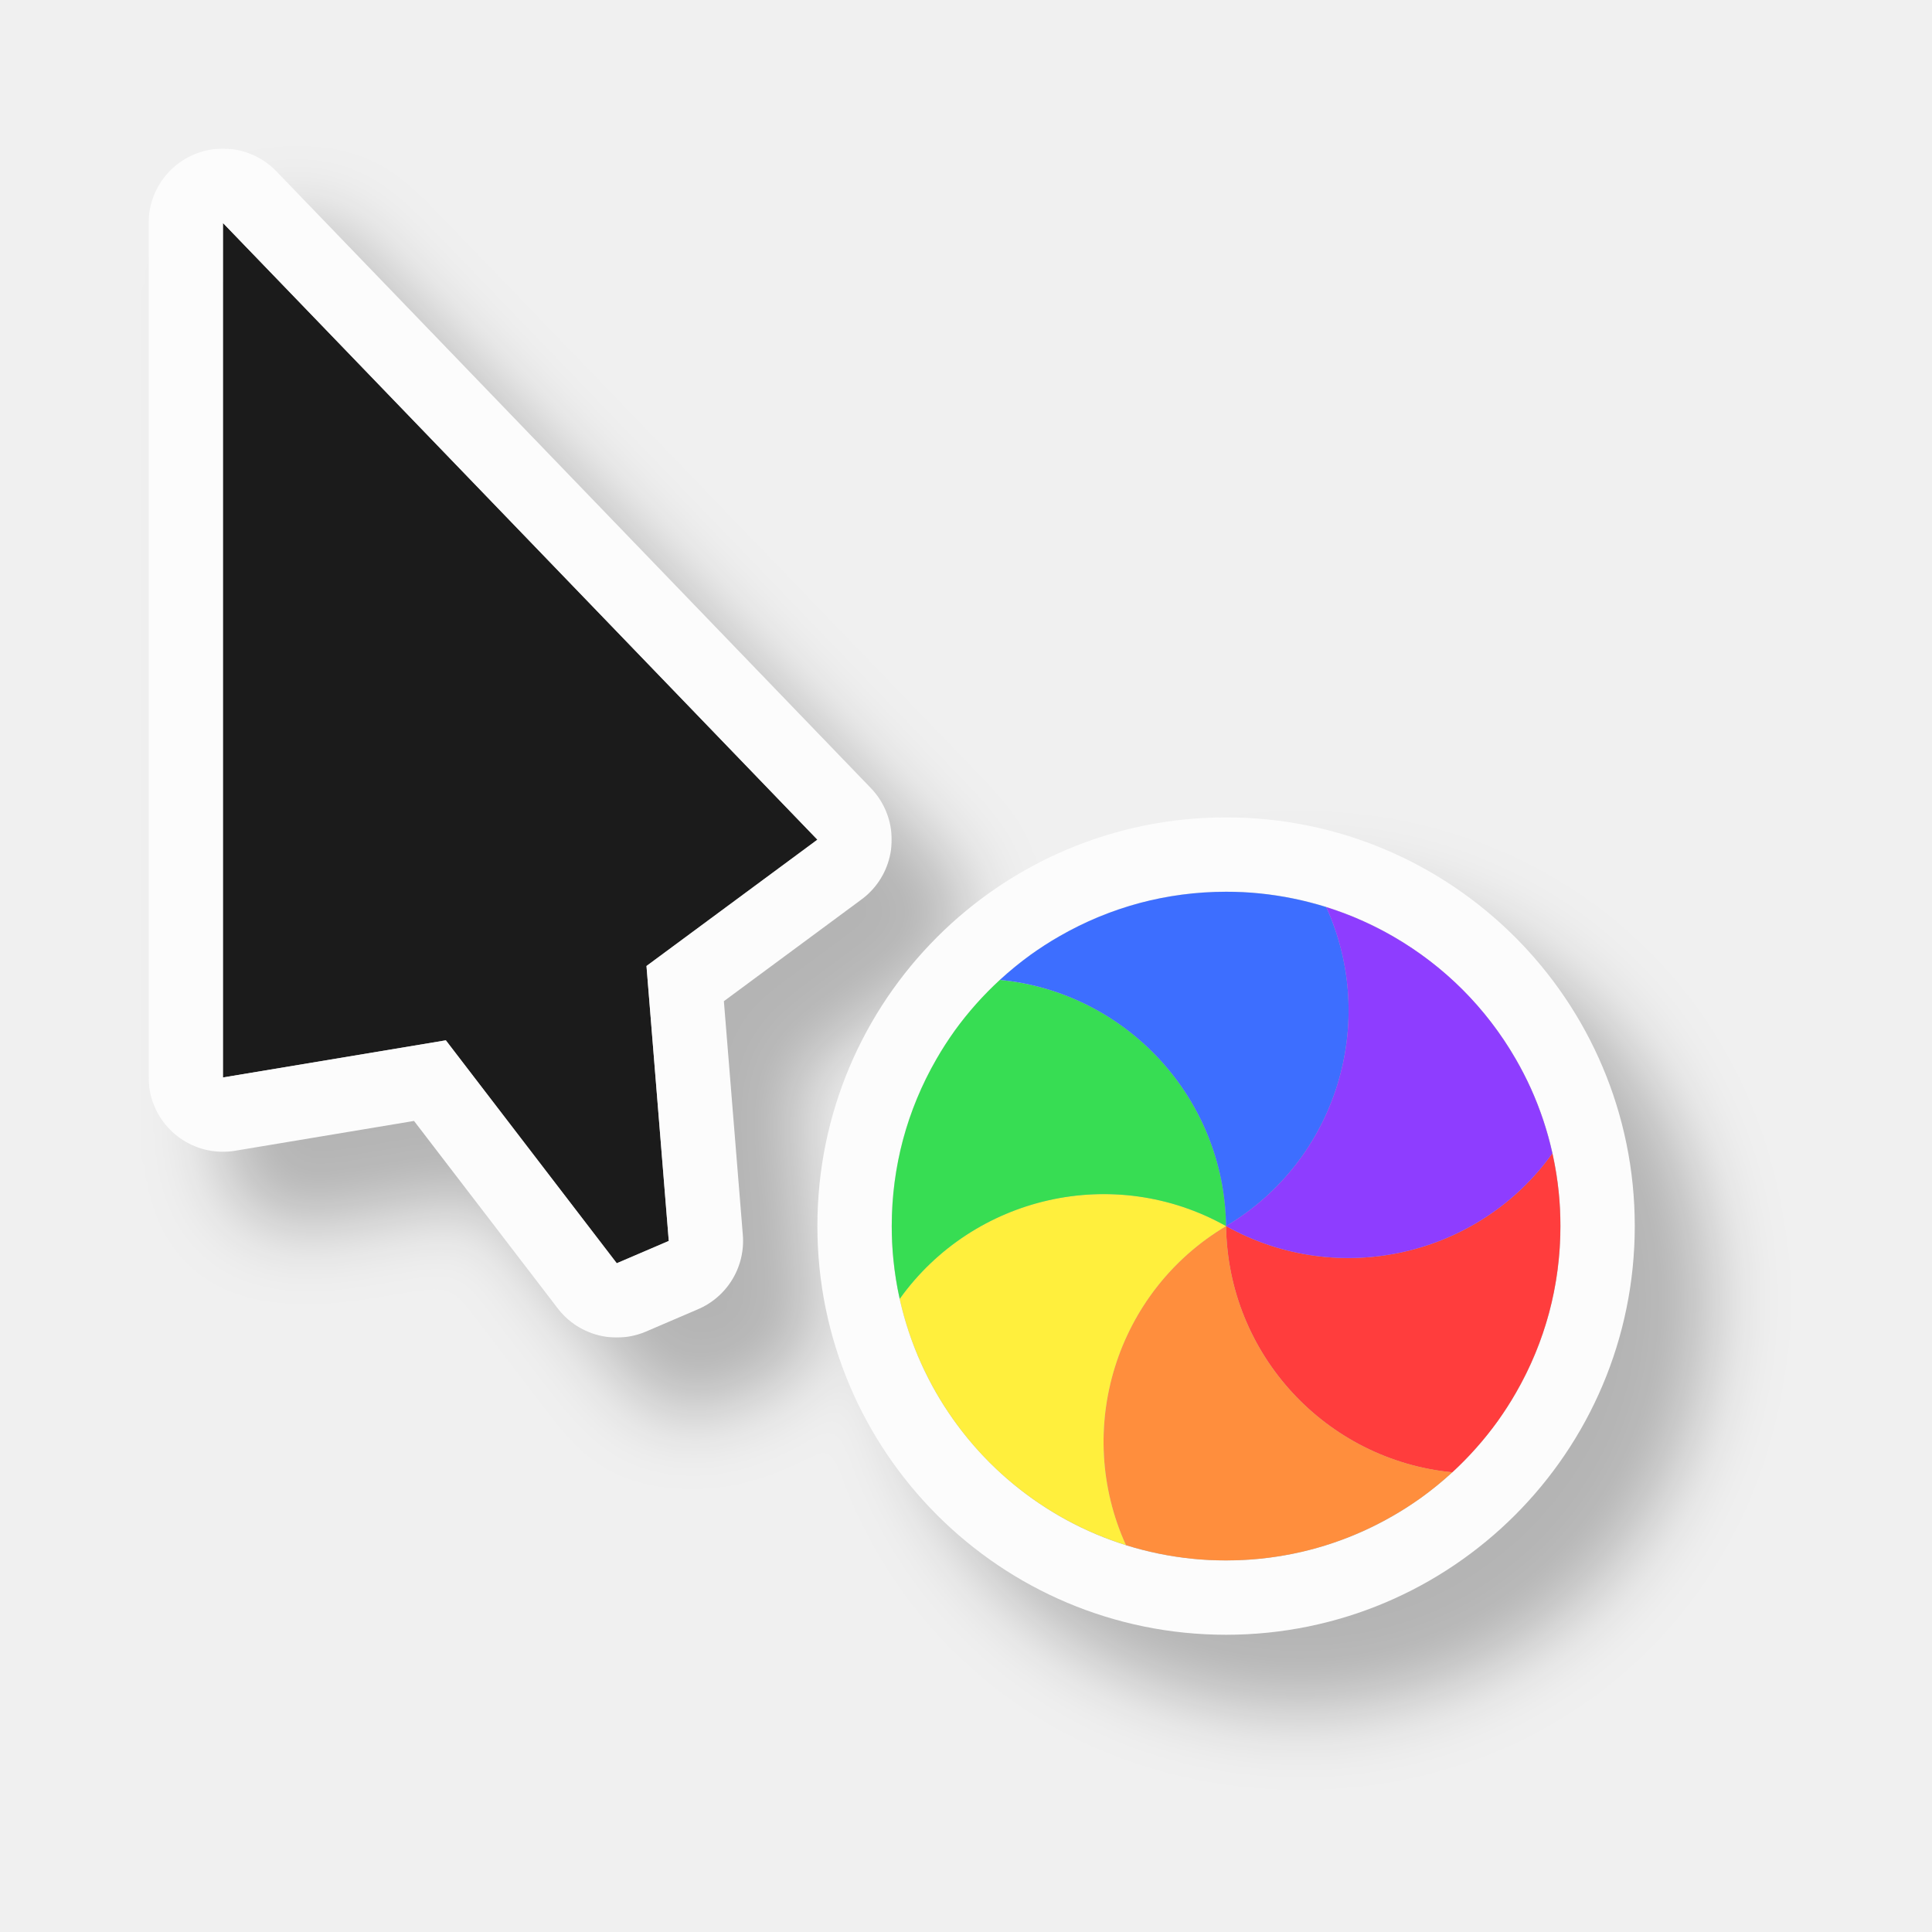
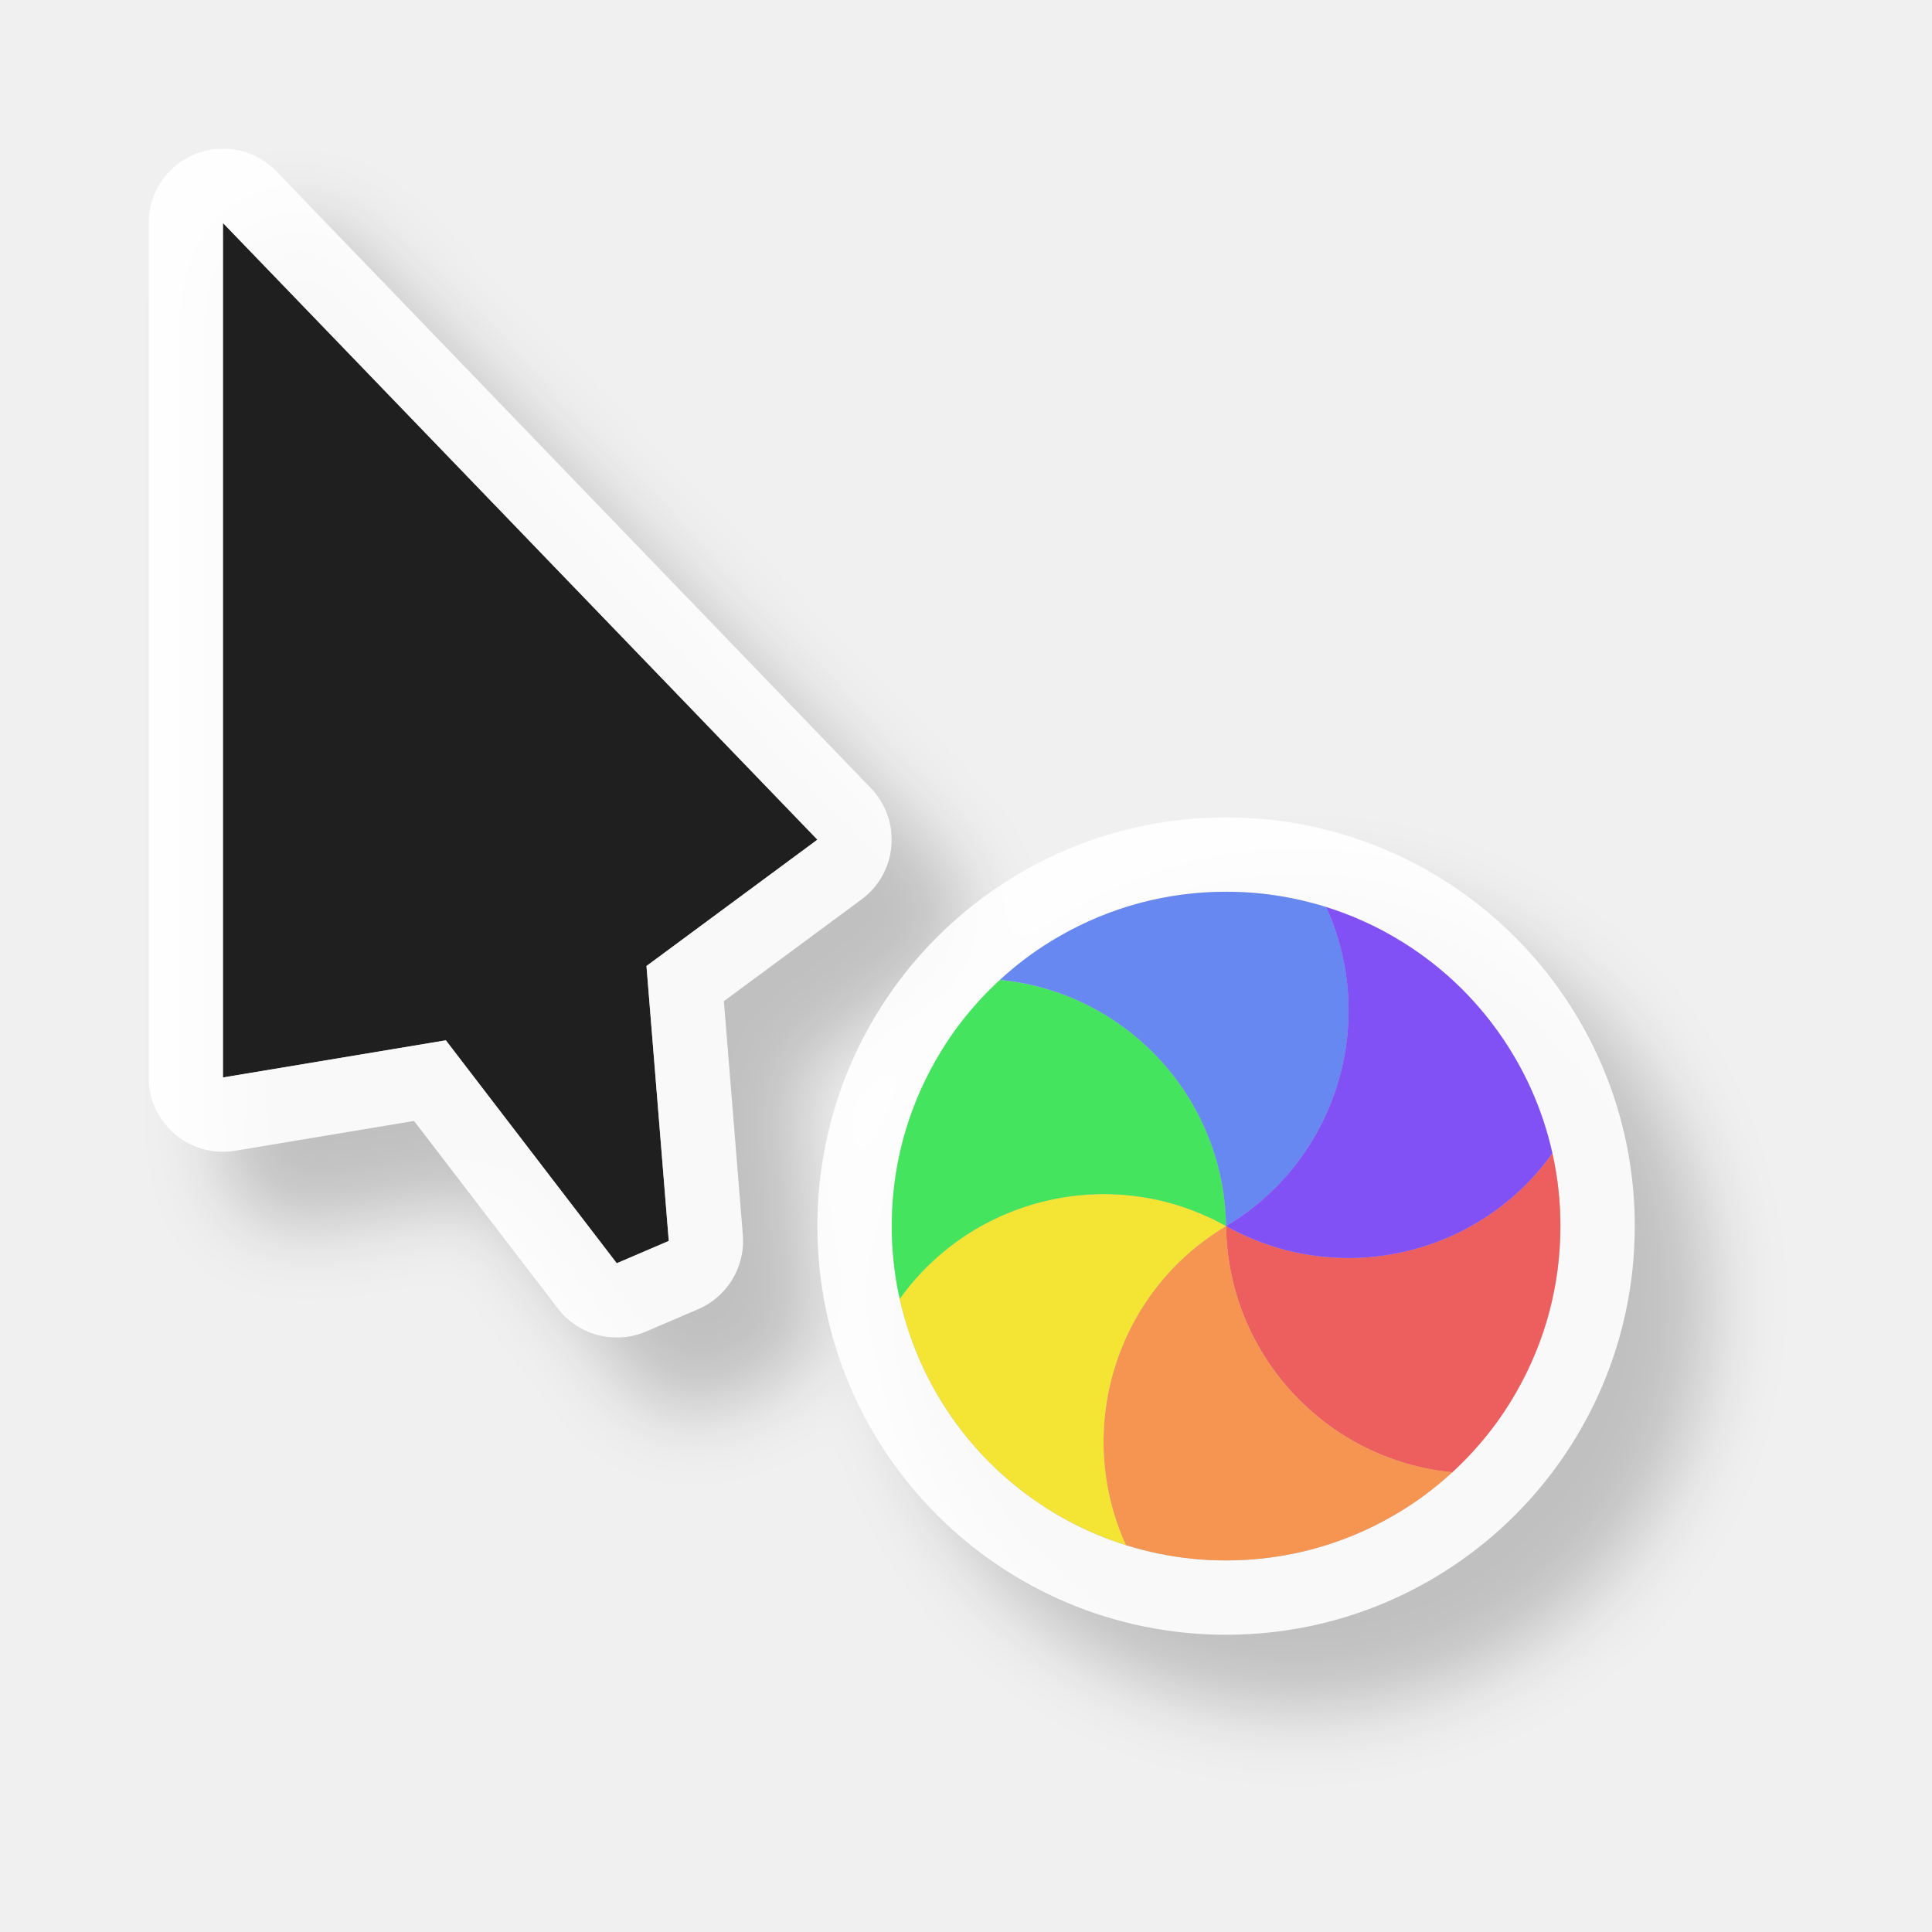
<svg xmlns="http://www.w3.org/2000/svg" width="26" height="26" viewBox="0 0 26 26" fill="none">
-   <g filter="url(#filter0_d_173_1553)">
-     <mask id="path-1-outside-1_173_1553" maskUnits="userSpaceOnUse" x="2" y="2" width="10" height="16" fill="black">
+   <g filter="url(#filter0_d_182_7271)">
+     <mask id="path-1-outside-1_182_7271" maskUnits="userSpaceOnUse" x="2" y="2" width="10" height="16" fill="black">
      <rect fill="white" x="2" y="2" width="10" height="16" />
      <path d="M11 11.3L3 3L3 14.5L6 14L8.3 17L9 16.7L8.7 13L11 11.3Z" />
    </mask>
-     <path d="M11 11.3L3 3L3 14.5L6 14L8.3 17L9 16.7L8.7 13L11 11.3Z" fill="#1B1B1B" />
-     <path d="M11 11.3L3 3L3 14.5L6 14L8.3 17L9 16.7L8.7 13L11 11.3Z" stroke="#FCFCFC" stroke-width="2" stroke-linejoin="round" mask="url(#path-1-outside-1_173_1553)" />
-     <circle cx="16.5" cy="16.5" r="5" transform="rotate(90 16.5 16.5)" stroke="#FCFCFC" stroke-linejoin="round" />
-     <path d="M20.891 15.521C20.93 15.695 20.959 15.872 20.977 16.051C20.992 16.198 20.999 16.348 20.999 16.5C20.999 16.903 20.946 17.293 20.847 17.665C20.747 18.036 20.598 18.401 20.396 18.75C20.321 18.881 20.239 19.007 20.153 19.128C19.973 19.377 19.769 19.606 19.544 19.814C17.85 19.649 16.523 18.232 16.5 16.5C18.011 17.346 19.902 16.905 20.891 15.521Z" fill="#FF3D3D" />
-     <path d="M19.544 19.813C19.412 19.934 19.273 20.048 19.128 20.153C19.007 20.239 18.881 20.321 18.75 20.396C18.401 20.598 18.036 20.747 17.665 20.847C17.293 20.946 16.903 20.999 16.5 20.999C16.348 20.999 16.198 20.992 16.051 20.977C15.745 20.946 15.444 20.884 15.152 20.793C14.448 19.243 15.012 17.385 16.5 16.5C16.523 18.232 17.85 19.649 19.544 19.813Z" fill="#FF8E3D" />
-     <path d="M15.152 20.793C14.982 20.739 14.814 20.676 14.65 20.602C14.515 20.541 14.382 20.472 14.25 20.397C13.902 20.195 13.59 19.954 13.318 19.682C13.046 19.41 12.805 19.099 12.603 18.75C12.528 18.618 12.459 18.485 12.398 18.349C12.272 18.07 12.175 17.778 12.108 17.479C13.098 16.094 14.989 15.654 16.5 16.5C15.012 17.386 14.448 19.244 15.152 20.793Z" fill="#FFEF3D" />
-     <path d="M12.108 17.48C12.069 17.305 12.041 17.128 12.023 16.949C12.008 16.802 12.001 16.652 12.001 16.5C12.001 16.097 12.054 15.707 12.153 15.335C12.253 14.964 12.402 14.599 12.604 14.25C12.679 14.119 12.761 13.993 12.847 13.872C13.027 13.623 13.231 13.394 13.456 13.187C15.15 13.351 16.477 14.768 16.5 16.5C14.989 15.654 13.098 16.095 12.108 17.48Z" fill="#37DD53" />
-     <path d="M13.456 13.187C13.588 13.066 13.727 12.952 13.872 12.847C13.993 12.761 14.119 12.679 14.25 12.604C14.599 12.402 14.964 12.253 15.335 12.153C15.707 12.054 16.097 12.001 16.5 12.001C16.652 12.001 16.802 12.008 16.949 12.023C17.255 12.054 17.556 12.116 17.848 12.207C18.552 13.757 17.988 15.615 16.5 16.5C16.477 14.768 15.15 13.351 13.456 13.187Z" fill="#3D6EFF" />
-     <path d="M17.847 12.207C18.018 12.261 18.186 12.324 18.349 12.398C18.485 12.459 18.618 12.528 18.749 12.603C19.098 12.805 19.41 13.046 19.682 13.318C19.954 13.59 20.195 13.902 20.396 14.25C20.472 14.382 20.541 14.515 20.602 14.65C20.728 14.93 20.825 15.222 20.891 15.521C19.902 16.905 18.011 17.346 16.5 16.5C17.988 15.614 18.552 13.756 17.847 12.207Z" fill="#8E3DFF" />
+     <path d="M11 11.3L3 3L3 14.5L6 14L8.3 17L9 16.7L8.7 13L11 11.3Z" fill="#1F1F1F" />
+     <path d="M11 11.3L3 3L3 14.5L6 14L8.3 17L9 16.7L8.7 13L11 11.3Z" stroke="white" stroke-opacity="0.9" stroke-width="2" stroke-linejoin="round" mask="url(#path-1-outside-1_182_7271)" />
+     <circle cx="16.5" cy="16.5" r="5" transform="rotate(90 16.5 16.5)" stroke="white" stroke-opacity="0.9" stroke-linejoin="round" />
+     <path d="M20.891 15.521C20.93 15.695 20.959 15.872 20.977 16.051C20.992 16.198 20.999 16.348 20.999 16.5C20.999 16.903 20.946 17.293 20.847 17.665C20.747 18.036 20.598 18.401 20.396 18.75C20.321 18.881 20.239 19.007 20.153 19.128C19.973 19.377 19.769 19.606 19.544 19.814C17.85 19.649 16.523 18.232 16.5 16.5C18.011 17.346 19.902 16.905 20.891 15.521Z" fill="#ED5E5E" />
+     <path d="M19.544 19.813C19.412 19.934 19.273 20.048 19.128 20.153C19.007 20.239 18.881 20.321 18.75 20.396C18.401 20.598 18.036 20.747 17.665 20.847C17.293 20.946 16.903 20.999 16.5 20.999C16.348 20.999 16.198 20.992 16.051 20.977C15.745 20.946 15.444 20.884 15.152 20.793C14.448 19.243 15.012 17.385 16.5 16.5C16.523 18.232 17.85 19.649 19.544 19.813Z" fill="#F69551" />
+     <path d="M15.152 20.793C14.982 20.739 14.814 20.676 14.65 20.602C14.515 20.541 14.382 20.472 14.25 20.397C13.902 20.195 13.59 19.954 13.318 19.682C13.046 19.41 12.805 19.099 12.603 18.75C12.528 18.618 12.459 18.485 12.398 18.349C12.272 18.07 12.175 17.778 12.108 17.479C13.098 16.094 14.989 15.654 16.5 16.5C15.012 17.386 14.448 19.244 15.152 20.793Z" fill="#F4E434" />
+     <path d="M12.108 17.48C12.069 17.305 12.041 17.128 12.023 16.949C12.008 16.802 12.001 16.652 12.001 16.5C12.001 16.097 12.054 15.707 12.153 15.335C12.253 14.964 12.402 14.599 12.604 14.25C12.679 14.119 12.761 13.993 12.847 13.872C13.027 13.623 13.231 13.394 13.456 13.187C15.15 13.351 16.477 14.768 16.5 16.5C14.989 15.654 13.098 16.095 12.108 17.48Z" fill="#44E45E" />
+     <path d="M13.456 13.187C13.588 13.066 13.727 12.952 13.872 12.847C13.993 12.761 14.119 12.679 14.25 12.604C14.599 12.402 14.964 12.253 15.335 12.153C15.707 12.054 16.097 12.001 16.5 12.001C16.652 12.001 16.802 12.008 16.949 12.023C17.255 12.054 17.556 12.116 17.848 12.207C18.552 13.757 17.988 15.615 16.5 16.5C16.477 14.768 15.15 13.351 13.456 13.187Z" fill="#6688F0" />
+     <path d="M17.847 12.207C18.018 12.261 18.186 12.324 18.349 12.398C18.485 12.459 18.618 12.528 18.749 12.603C19.098 12.805 19.41 13.046 19.682 13.318C19.954 13.59 20.195 13.902 20.396 14.25C20.472 14.382 20.541 14.515 20.602 14.651C20.728 14.93 20.825 15.222 20.891 15.521C19.902 16.906 18.011 17.346 16.5 16.5C17.988 15.614 18.552 13.757 17.847 12.207Z" fill="#8251F6" />
  </g>
  <defs>
-     <filter id="filter0_d_173_1553" x="0" y="0" width="26" height="26" filterUnits="userSpaceOnUse" color-interpolation-filters="sRGB">
+     <filter id="filter0_d_182_7271" x="0" y="0" width="26" height="26" filterUnits="userSpaceOnUse" color-interpolation-filters="sRGB">
      <feFlood flood-opacity="0" result="BackgroundImageFix" />
      <feColorMatrix in="SourceAlpha" type="matrix" values="0 0 0 0 0 0 0 0 0 0 0 0 0 0 0 0 0 0 127 0" result="hardAlpha" />
      <feOffset dx="1" dy="1" />
      <feGaussianBlur stdDeviation="0.5" />
-       <feColorMatrix type="matrix" values="0 0 0 0 0 0 0 0 0 0 0 0 0 0 0 0 0 0 0.25 0" />
-       <feBlend mode="normal" in2="BackgroundImageFix" result="effect1_dropShadow_173_1553" />
-       <feBlend mode="normal" in="SourceGraphic" in2="effect1_dropShadow_173_1553" result="shape" />
+       <feColorMatrix type="matrix" values="0 0 0 0 0 0 0 0 0 0 0 0 0 0 0 0 0 0 0.2 0" />
+       <feBlend mode="normal" in2="BackgroundImageFix" result="effect1_dropShadow_182_7271" />
+       <feBlend mode="normal" in="SourceGraphic" in2="effect1_dropShadow_182_7271" result="shape" />
    </filter>
  </defs>
</svg>
